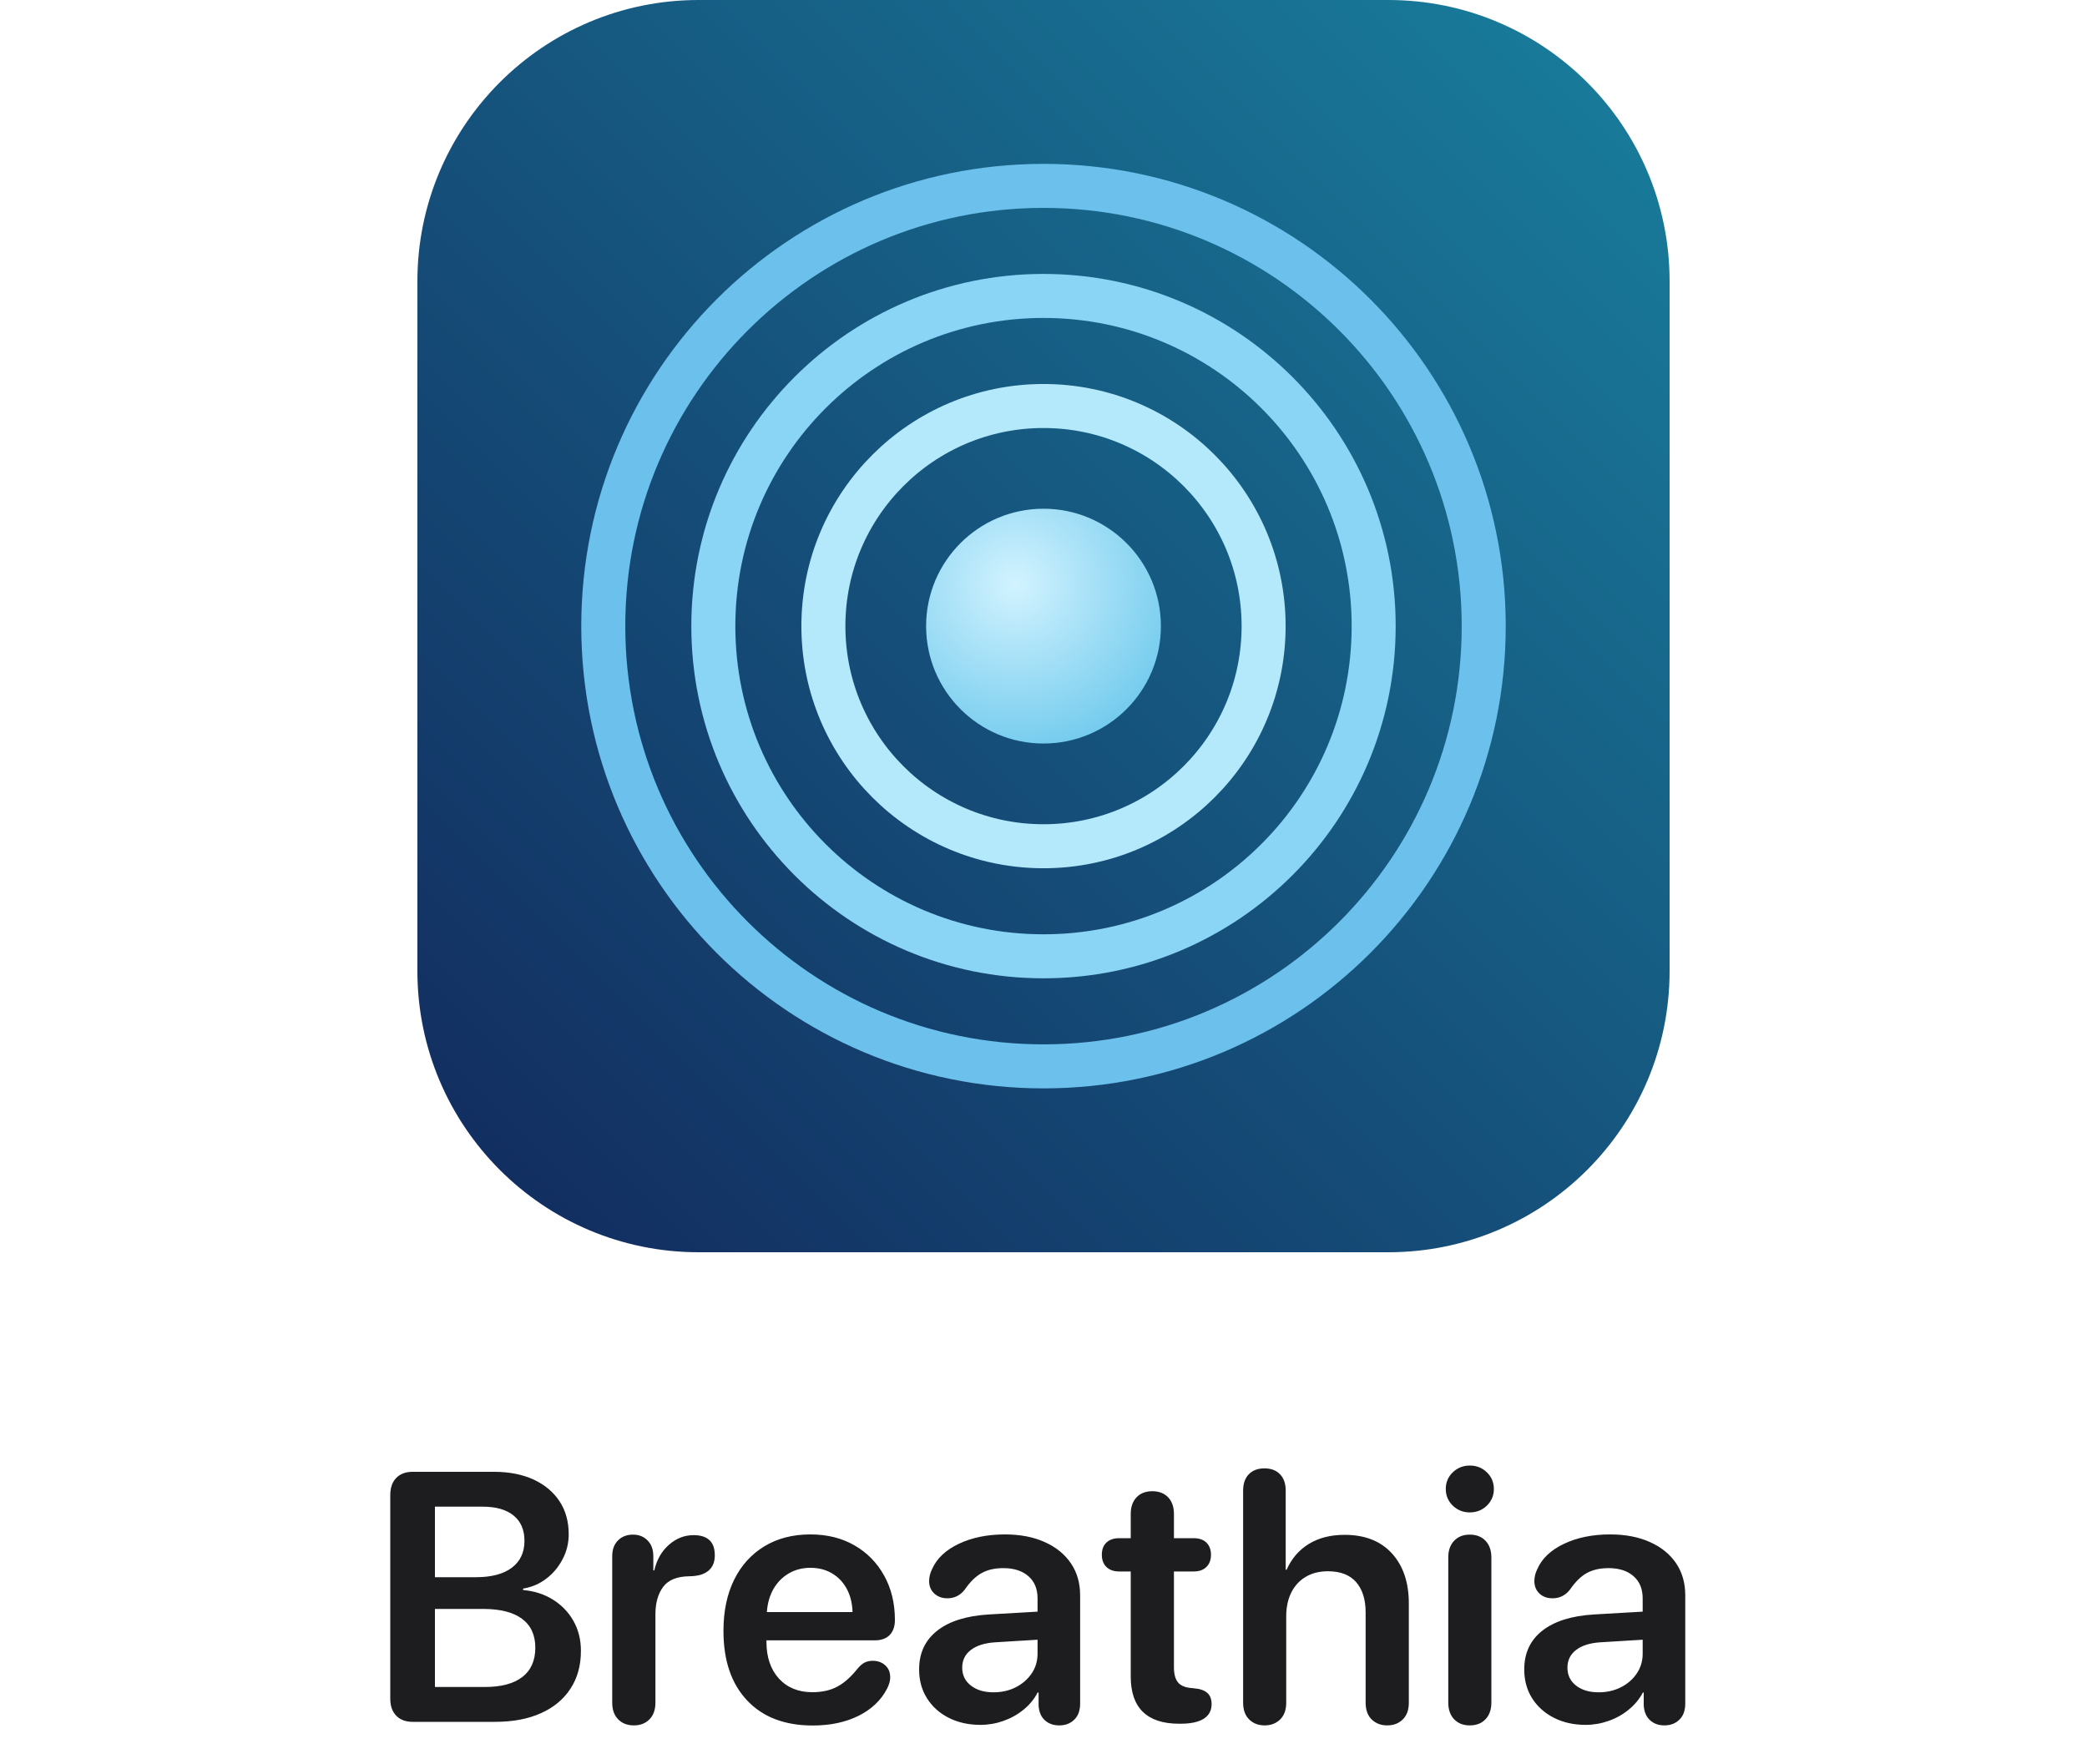
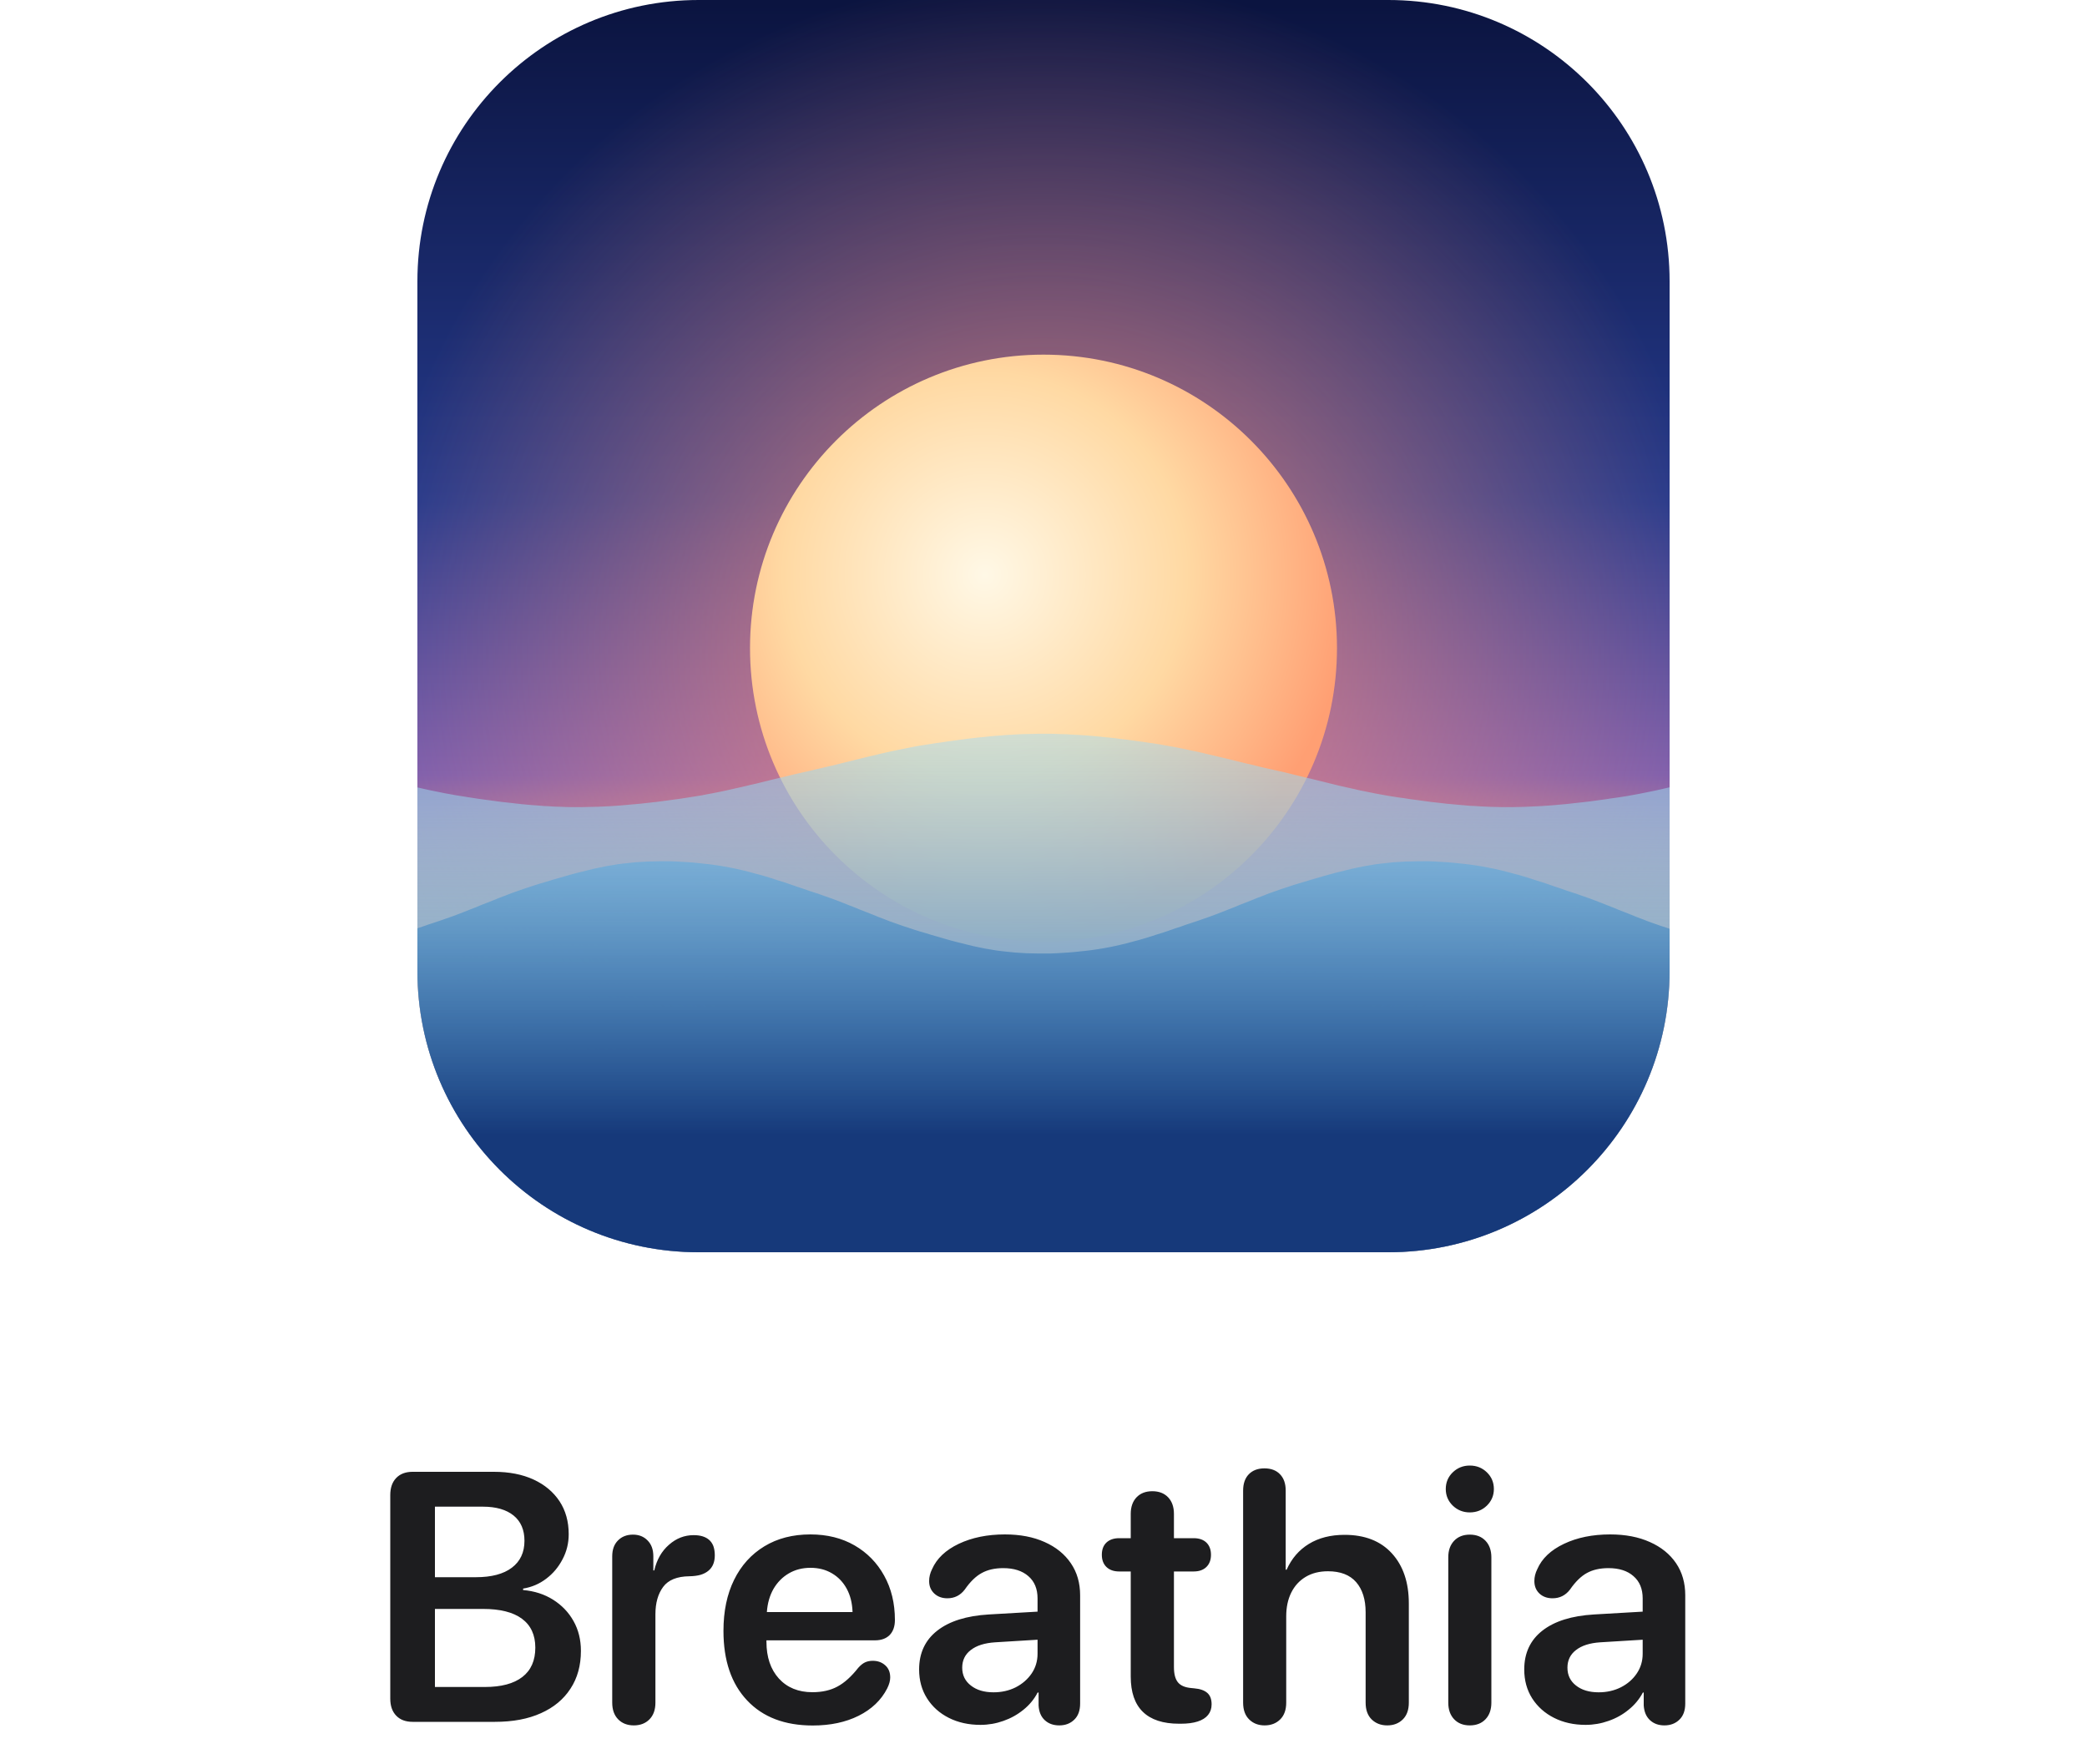
<svg xmlns="http://www.w3.org/2000/svg" width="200" height="169" viewBox="0 0 200 169">
  <defs>
-     <linearGradient id="background" x1="0" y1="1" x2="1" y2="0">
-       <stop offset="0" stop-color="#12295d" />
-       <stop offset="1" stop-color="#197f9d" />
+     <linearGradient id="bg-sky" x1="0" y1="0" x2="0" y2="1">
+       <stop offset="0" stop-color="#0b1440" />
+       <stop offset="0.4" stop-color="#253a8c" />
+       <stop offset="0.62" stop-color="#7d5fae" />
+       <stop offset="0.74" stop-color="#ff9f86" />
    </linearGradient>
-     <radialGradient id="center" cx="38%" cy="32%" r="78%">
-       <stop offset="0" stop-color="#d2f3ff" />
-       <stop offset="1" stop-color="#6cc8ec" />
+     <radialGradient id="bg-halo" cx="512.0" cy="530.0" r="552.0" gradientUnits="userSpaceOnUse">
+       <stop offset="0.35" stop-color="#ff8f7a" stop-opacity="0.55" />
+       <stop offset="1" stop-color="#ff8f7a" stop-opacity="0" />
    </radialGradient>
+     <radialGradient id="sun-sun" cx="464.0" cy="470.0" r="300.0" gradientUnits="userSpaceOnUse">
+       <stop offset="0" stop-color="#fff8e6" />
+       <stop offset="0.55" stop-color="#ffd9a3" />
+       <stop offset="1" stop-color="#ff9f73" />
+     </radialGradient>
+     <linearGradient id="far-w" x1="0" y1="600" x2="0" y2="1024" gradientUnits="userSpaceOnUse">
+       <stop offset="0" stop-color="#a6dcf2" stop-opacity="0.5" />
+       <stop offset="0.7" stop-color="#4a96cc" />
+     </linearGradient>
+     <linearGradient id="near-w" x1="0" y1="704" x2="0" y2="1024" gradientUnits="userSpaceOnUse">
+       <stop offset="0" stop-color="#63abdc" stop-opacity="0.65" />
+       <stop offset="0.7" stop-color="#16397a" />
+     </linearGradient>
  </defs>
  <g transform="translate(40 0) scale(0.1171875)">
-     <rect width="1024" height="1024" rx="230" ry="230" fill="url(#background)" />
-     <circle cx="512" cy="512" r="360" fill="none" stroke="#6cc0ec" stroke-width="36" />
-     <circle cx="512" cy="512" r="270" fill="none" stroke="#8ad4f5" stroke-width="36" />
-     <circle cx="512" cy="512" r="180" fill="none" stroke="#b4e8fb" stroke-width="36" />
-     <circle cx="512" cy="512" r="96" fill="url(#center)" />
+     <rect rx="230" ry="230" width="1024" height="1024" fill="url(#bg-sky)" />
+     <rect rx="230" ry="230" width="1024" height="1024" fill="url(#bg-halo)" />
+     <circle cx="512" cy="530" r="240" fill="url(#sun-sun)" />
+     <path d="M0 643.9 L5.3 645.1 L9.8 646.1 L14.2 647 L18.7 647.9 L23.1 648.8 L27.6 649.6 L32 650.4 L36.5 651.1 L40.9 651.8 L45.4 652.5 L49.9 653.2 L54.3 653.8 L58.8 654.4 L63.2 655 L67.7 655.6 L72.1 656.1 L76.6 656.6 L81 657.1 L85.5 657.6 L89.9 658 L94.4 658.4 L98.8 658.7 L103.3 659.1 L107.7 659.3 L112.2 659.6 L116.6 659.7 L121.1 659.9 L125.5 660 L130 660 L134.5 660 L138.9 659.9 L143.4 659.8 L147.8 659.7 L152.3 659.5 L156.7 659.3 L161.2 659 L165.6 658.7 L170.1 658.3 L174.5 657.9 L179 657.5 L183.4 657.1 L187.9 656.6 L192.3 656.1 L196.8 655.6 L201.2 655 L205.7 654.4 L210.1 653.8 L214.6 653.2 L219.1 652.5 L223.5 651.8 L228 651.1 L232.4 650.4 L236.9 649.5 L241.3 648.7 L245.8 647.8 L250.2 646.9 L254.7 645.9 L259.1 644.9 L263.6 643.9 L268 642.9 L272.5 641.8 L277 640.8 L281.4 639.7 L285.9 638.6 L290.3 637.5 L294.8 636.4 L299.2 635.4 L303.7 634.3 L308.1 633.2 L312.6 632.2 L317 631.2 L321.5 630.2 L325.9 629.1 L330.4 628.1 L334.9 627 L339.3 626 L343.8 624.9 L348.2 623.8 L352.7 622.7 L357.1 621.6 L361.6 620.5 L366 619.4 L370.5 618.3 L374.9 617.3 L379.4 616.2 L383.8 615.2 L388.3 614.2 L392.7 613.3 L397.2 612.4 L401.6 611.5 L406.1 610.6 L410.5 609.8 L415 609.1 L419.5 608.4 L423.9 607.7 L428.4 607.1 L432.8 606.4 L437.3 605.8 L441.7 605.2 L446.2 604.6 L450.6 604 L455.1 603.5 L459.5 603 L464 602.6 L468.4 602.1 L472.9 601.7 L477.3 601.4 L481.8 601 L486.2 600.8 L490.7 600.5 L495.1 600.3 L499.6 600.2 L504.1 600.1 L508.5 600 L513 600 L517.4 600 L521.9 600.1 L526.3 600.3 L530.8 600.4 L535.2 600.7 L539.7 600.9 L544.1 601.2 L548.6 601.5 L553 601.9 L557.5 602.3 L562 602.8 L566.4 603.2 L570.9 603.7 L575.3 604.3 L579.8 604.8 L584.2 605.4 L588.7 606 L593.1 606.6 L597.6 607.3 L602 607.9 L606.5 608.6 L610.9 609.4 L615.4 610.2 L619.9 611 L624.3 611.9 L628.8 612.8 L633.2 613.8 L637.7 614.7 L642.1 615.7 L646.6 616.8 L651 617.8 L655.5 618.9 L659.9 619.9 L664.4 621 L668.8 622.1 L673.3 623.2 L677.7 624.3 L682.2 625.3 L686.6 626.4 L691.1 627.5 L695.5 628.5 L700 629.5 L704.5 630.5 L708.9 631.5 L713.4 632.6 L717.8 633.7 L722.3 634.8 L726.7 635.9 L731.2 636.9 L735.6 638 L740.1 639.1 L744.5 640.2 L749 641.3 L753.4 642.4 L757.9 643.4 L762.3 644.4 L766.8 645.4 L771.2 646.4 L775.7 647.3 L780.1 648.2 L784.6 649.1 L789.1 649.9 L793.5 650.7 L798 651.4 L802.4 652.1 L806.9 652.7 L811.3 653.4 L815.8 654 L820.2 654.6 L824.7 655.2 L829.1 655.8 L833.6 656.3 L838 656.8 L842.5 657.3 L847 657.7 L851.4 658.1 L855.9 658.5 L860.3 658.9 L864.8 659.1 L869.2 659.4 L873.7 659.6 L878.1 659.8 L882.6 659.9 L887 660 L891.5 660 L895.9 660 L900.4 659.9 L904.9 659.8 L909.3 659.6 L913.8 659.4 L918.2 659.2 L922.7 658.9 L927.1 658.6 L931.6 658.2 L936 657.8 L940.5 657.4 L944.9 656.9 L949.4 656.4 L953.8 655.9 L958.3 655.4 L962.7 654.8 L967.2 654.2 L971.6 653.6 L976.1 652.9 L980.5 652.3 L985 651.6 L989.5 650.9 L993.9 650.1 L998.4 649.3 L1002.8 648.4 L1007.3 647.5 L1011.7 646.6 L1016.2 645.6 L1020.6 644.6 L1024 643.8 L1024 794 A230 230 0 0 1 794 1024 L230 1024 A230 230 0 0 1 0 794 Z" fill="url(#far-w)" />
+     <path d="M0 759.1 L4.2 757.7 L9 756 L13.9 754.4 L18.7 752.8 L23.5 751.1 L28.4 749.4 L33.2 747.6 L38.1 745.7 L42.9 743.8 L47.8 741.9 L52.6 739.9 L57.5 738 L62.3 736.1 L67.2 734.1 L72 732.3 L76.8 730.4 L81.7 728.7 L86.5 727 L91.4 725.4 L96.2 723.8 L101 722.3 L105.9 720.9 L110.7 719.4 L115.6 718 L120.4 716.6 L125.3 715.2 L130.1 713.9 L135 712.7 L139.8 711.5 L144.7 710.3 L149.5 709.3 L154.3 708.3 L159.2 707.5 L164 706.7 L168.9 706.1 L173.7 705.6 L178.5 705.1 L183.4 704.8 L188.2 704.5 L193.1 704.4 L197.9 704.3 L202.8 704.3 L207.6 704.3 L212.5 704.5 L217.3 704.8 L222.2 705.1 L227 705.5 L231.8 706 L236.7 706.5 L241.5 707.1 L246.4 707.8 L251.2 708.6 L256 709.5 L260.9 710.5 L265.7 711.6 L270.6 712.8 L275.4 714.1 L280.3 715.4 L285.1 716.8 L290 718.3 L294.8 719.9 L299.7 721.4 L304.5 723 L309.3 724.7 L314.2 726.3 L319 728 L323.9 729.6 L328.7 731.2 L333.5 732.9 L338.4 734.6 L343.2 736.4 L348.1 738.3 L352.9 740.2 L357.8 742.1 L362.6 744.1 L367.5 746 L372.3 747.9 L377.2 749.9 L382 751.7 L386.8 753.6 L391.7 755.3 L396.5 757 L401.4 758.6 L406.2 760.2 L411 761.7 L415.9 763.1 L420.7 764.6 L425.6 766 L430.4 767.4 L435.3 768.8 L440.1 770.1 L445 771.3 L449.8 772.5 L454.7 773.7 L459.5 774.7 L464.3 775.7 L469.2 776.5 L474 777.3 L478.9 777.9 L483.7 778.4 L488.5 778.9 L493.4 779.2 L498.2 779.5 L503.1 779.6 L507.9 779.7 L512.8 779.7 L517.6 779.7 L522.5 779.5 L527.3 779.2 L532.2 778.9 L537 778.5 L541.8 778 L546.7 777.5 L551.5 776.9 L556.4 776.2 L561.2 775.4 L566 774.5 L570.9 773.5 L575.7 772.4 L580.6 771.2 L585.4 769.9 L590.3 768.6 L595.1 767.2 L600 765.7 L604.8 764.1 L609.7 762.6 L614.5 761 L619.3 759.3 L624.2 757.7 L629 756 L633.9 754.4 L638.7 752.8 L643.5 751.1 L648.4 749.4 L653.2 747.6 L658.1 745.7 L662.9 743.8 L667.8 741.9 L672.6 739.9 L677.5 738 L682.3 736.1 L687.2 734.1 L692 732.3 L696.8 730.4 L701.7 728.7 L706.5 727 L711.4 725.4 L716.2 723.8 L721 722.3 L725.9 720.9 L730.7 719.4 L735.6 718 L740.4 716.6 L745.3 715.2 L750.1 713.9 L755 712.7 L759.8 711.5 L764.7 710.3 L769.5 709.3 L774.3 708.3 L779.2 707.5 L784 706.7 L788.9 706.1 L793.7 705.6 L798.5 705.1 L803.4 704.8 L808.2 704.5 L813.1 704.4 L817.9 704.3 L822.8 704.3 L827.6 704.3 L832.5 704.5 L837.3 704.8 L842.2 705.1 L847 705.5 L851.8 706 L856.7 706.5 L861.5 707.1 L866.4 707.8 L871.2 708.6 L876 709.5 L880.9 710.5 L885.7 711.6 L890.6 712.8 L895.4 714.1 L900.3 715.4 L905.1 716.8 L910 718.3 L914.8 719.9 L919.7 721.4 L924.5 723 L929.3 724.7 L934.2 726.3 L939 728 L943.9 729.6 L948.7 731.2 L953.5 732.9 L958.4 734.6 L963.2 736.4 L968.1 738.3 L972.9 740.2 L977.8 742.1 L982.6 744.1 L987.5 746 L992.3 747.9 L997.2 749.9 L1002 751.7 L1006.8 753.6 L1011.7 755.3 L1016.5 757 L1021.4 758.6 L1024 759.5 L1024 794 A230 230 0 0 1 794 1024 L230 1024 A230 230 0 0 1 0 794 Z" fill="url(#near-w)" />
  </g>
  <path transform="translate(35.29 165)" fill="#1d1d1f" d="M4.25 0.00Q3.25 0.00 2.68 -0.59Q2.11 -1.18 2.11 -2.22L2.11 -21.73Q2.11 -22.78 2.68 -23.37Q3.25 -23.96 4.25 -23.96L12.05 -23.96Q14.23 -23.96 15.84 -23.22Q17.44 -22.48 18.33 -21.14Q19.21 -19.80 19.21 -17.98Q19.21 -16.69 18.62 -15.58Q18.04 -14.46 17.06 -13.72Q16.08 -12.97 14.84 -12.77L14.84 -12.63Q16.47 -12.49 17.72 -11.70Q18.97 -10.91 19.67 -9.66Q20.38 -8.40 20.38 -6.80Q20.38 -4.70 19.38 -3.18Q18.39 -1.65 16.55 -0.83Q14.72 0.00 12.15 0.00ZM6.39 -13.86L10.31 -13.86Q12.56 -13.86 13.76 -14.77Q14.97 -15.68 14.97 -17.35Q14.97 -18.92 13.93 -19.77Q12.88 -20.62 10.98 -20.62L6.39 -20.62ZM6.39 -3.34L11.17 -3.34Q13.53 -3.34 14.77 -4.30Q16.01 -5.26 16.01 -7.11Q16.01 -8.93 14.73 -9.88Q13.46 -10.82 11.00 -10.82L6.39 -10.82ZM25.45 0.34Q24.52 0.34 23.95 -0.24Q23.38 -0.82 23.38 -1.84L23.38 -15.86Q23.38 -16.83 23.93 -17.38Q24.48 -17.94 25.37 -17.94Q26.23 -17.94 26.77 -17.38Q27.32 -16.83 27.32 -15.86L27.32 -14.51L27.41 -14.51Q27.77 -16.06 28.82 -16.97Q29.86 -17.89 31.18 -17.89Q31.67 -17.89 32.03 -17.78Q32.39 -17.67 32.64 -17.46Q32.92 -17.23 33.07 -16.85Q33.21 -16.46 33.21 -15.96Q33.21 -14.99 32.61 -14.49Q32.31 -14.23 31.85 -14.09Q31.39 -13.96 30.77 -13.95Q29.00 -13.93 28.26 -12.93Q27.52 -11.93 27.52 -10.31L27.52 -1.84Q27.52 -0.82 26.95 -0.24Q26.38 0.34 25.45 0.34ZM42.60 0.35Q38.57 0.35 36.31 -2.05Q34.04 -4.45 34.04 -8.72Q34.04 -11.54 35.06 -13.61Q36.08 -15.68 37.96 -16.82Q39.83 -17.96 42.37 -17.96Q44.78 -17.96 46.60 -16.91Q48.42 -15.86 49.44 -14.01Q50.47 -12.16 50.47 -9.76Q50.47 -8.84 49.97 -8.32Q49.46 -7.81 48.55 -7.81L38.16 -7.81Q38.16 -7.77 38.16 -7.74Q38.16 -7.71 38.16 -7.67Q38.16 -5.47 39.35 -4.15Q40.55 -2.84 42.56 -2.84Q43.96 -2.84 44.96 -3.38Q45.96 -3.91 46.96 -5.18Q47.29 -5.55 47.61 -5.70Q47.93 -5.85 48.35 -5.85Q49.06 -5.85 49.54 -5.42Q50.02 -5.00 50.02 -4.25Q50.02 -3.78 49.73 -3.20Q48.87 -1.52 46.99 -0.58Q45.12 0.35 42.60 0.35ZM38.20 -10.52L46.41 -10.52Q46.37 -11.81 45.85 -12.76Q45.33 -13.71 44.44 -14.23Q43.55 -14.76 42.38 -14.76Q41.22 -14.76 40.31 -14.23Q39.40 -13.70 38.84 -12.75Q38.29 -11.79 38.20 -10.52ZM58.67 0.29Q56.97 0.29 55.64 -0.38Q54.31 -1.05 53.55 -2.25Q52.79 -3.45 52.79 -5.02Q52.79 -7.38 54.53 -8.74Q56.27 -10.10 59.47 -10.29L64.14 -10.56L64.14 -11.83Q64.14 -13.20 63.26 -13.96Q62.38 -14.73 60.85 -14.73Q59.64 -14.73 58.79 -14.26Q57.94 -13.80 57.16 -12.67Q56.52 -11.84 55.50 -11.84Q54.73 -11.84 54.24 -12.30Q53.75 -12.76 53.75 -13.49Q53.75 -14.07 54.03 -14.63Q54.70 -16.16 56.59 -17.06Q58.49 -17.96 61.01 -17.96Q63.20 -17.96 64.82 -17.23Q66.44 -16.51 67.33 -15.20Q68.22 -13.90 68.22 -12.13L68.22 -1.75Q68.22 -0.75 67.66 -0.21Q67.10 0.34 66.22 0.34Q65.37 0.34 64.83 -0.16Q64.29 -0.66 64.24 -1.57Q64.24 -1.88 64.24 -2.19Q64.24 -2.50 64.24 -2.81L64.15 -2.81Q63.65 -1.85 62.79 -1.16Q61.93 -0.46 60.87 -0.09Q59.80 0.29 58.67 0.29ZM59.92 -2.83Q61.09 -2.83 62.05 -3.31Q63.00 -3.80 63.57 -4.63Q64.14 -5.47 64.14 -6.53L64.14 -7.87L60.06 -7.62Q58.56 -7.52 57.74 -6.88Q56.92 -6.25 56.92 -5.19Q56.92 -4.12 57.75 -3.48Q58.57 -2.83 59.92 -2.83ZM73.07 -4.34L73.07 -14.41L71.96 -14.41Q71.19 -14.41 70.74 -14.84Q70.30 -15.27 70.30 -16.01Q70.30 -16.76 70.74 -17.18Q71.19 -17.60 71.96 -17.60L73.07 -17.60L73.07 -19.93Q73.07 -20.93 73.63 -21.52Q74.19 -22.10 75.14 -22.10Q76.09 -22.10 76.65 -21.52Q77.21 -20.93 77.21 -19.93L77.21 -17.60L79.10 -17.60Q79.88 -17.60 80.32 -17.18Q80.76 -16.75 80.76 -16.01Q80.76 -15.27 80.32 -14.84Q79.88 -14.41 79.10 -14.41L77.21 -14.41L77.21 -5.25Q77.21 -4.26 77.59 -3.79Q77.97 -3.32 78.86 -3.24L79.16 -3.21Q79.99 -3.14 80.41 -2.77Q80.82 -2.41 80.82 -1.68Q80.82 -1.08 80.48 -0.66Q80.14 -0.24 79.48 -0.03Q78.82 0.18 77.87 0.18L77.70 0.18Q75.40 0.18 74.23 -0.96Q73.07 -2.09 73.07 -4.34ZM85.90 0.34Q85.00 0.34 84.42 -0.23Q83.84 -0.80 83.84 -1.84L83.84 -22.16Q83.84 -23.16 84.38 -23.72Q84.93 -24.29 85.88 -24.29Q86.84 -24.29 87.38 -23.72Q87.92 -23.16 87.92 -22.16L87.92 -14.58L88.01 -14.58Q88.72 -16.18 90.14 -17.05Q91.56 -17.92 93.56 -17.92Q96.48 -17.92 98.10 -16.14Q99.72 -14.36 99.72 -11.34L99.72 -1.84Q99.72 -0.80 99.14 -0.23Q98.56 0.34 97.65 0.34Q96.75 0.34 96.16 -0.23Q95.58 -0.80 95.58 -1.84L95.58 -10.50Q95.58 -12.34 94.67 -13.39Q93.76 -14.43 91.97 -14.43Q90.73 -14.43 89.83 -13.89Q88.93 -13.35 88.45 -12.38Q87.97 -11.41 87.97 -10.12L87.97 -1.84Q87.97 -0.80 87.39 -0.23Q86.81 0.34 85.90 0.34ZM105.56 -20.07Q104.61 -20.07 103.93 -20.72Q103.26 -21.38 103.26 -22.31Q103.26 -23.26 103.93 -23.91Q104.61 -24.56 105.56 -24.56Q106.53 -24.56 107.20 -23.91Q107.87 -23.26 107.87 -22.31Q107.87 -21.38 107.20 -20.72Q106.53 -20.07 105.56 -20.07ZM105.56 0.34Q104.62 0.34 104.06 -0.25Q103.50 -0.84 103.50 -1.84L103.50 -15.77Q103.50 -16.76 104.06 -17.35Q104.62 -17.94 105.56 -17.94Q106.51 -17.94 107.07 -17.35Q107.63 -16.76 107.63 -15.76L107.63 -1.84Q107.63 -0.84 107.07 -0.25Q106.51 0.34 105.56 0.34ZM116.66 0.29Q114.97 0.29 113.64 -0.38Q112.31 -1.05 111.54 -2.25Q110.78 -3.45 110.78 -5.02Q110.78 -7.38 112.52 -8.74Q114.26 -10.10 117.47 -10.29L122.13 -10.56L122.13 -11.83Q122.13 -13.20 121.25 -13.96Q120.38 -14.73 118.85 -14.73Q117.63 -14.73 116.78 -14.26Q115.94 -13.80 115.16 -12.67Q114.52 -11.84 113.49 -11.84Q112.72 -11.84 112.23 -12.30Q111.75 -12.76 111.75 -13.49Q111.75 -14.07 112.03 -14.63Q112.69 -16.16 114.59 -17.06Q116.48 -17.96 119.01 -17.96Q121.20 -17.96 122.82 -17.23Q124.44 -16.51 125.33 -15.20Q126.21 -13.90 126.21 -12.13L126.21 -1.75Q126.21 -0.75 125.65 -0.21Q125.09 0.34 124.21 0.34Q123.37 0.34 122.83 -0.16Q122.29 -0.66 122.23 -1.57Q122.23 -1.88 122.23 -2.19Q122.23 -2.50 122.23 -2.81L122.15 -2.81Q121.64 -1.85 120.78 -1.16Q119.93 -0.46 118.86 -0.09Q117.79 0.29 116.66 0.29ZM117.91 -2.83Q119.08 -2.83 120.04 -3.31Q121.00 -3.80 121.56 -4.63Q122.13 -5.47 122.13 -6.53L122.13 -7.87L118.05 -7.62Q116.56 -7.52 115.74 -6.88Q114.92 -6.25 114.92 -5.19Q114.92 -4.12 115.74 -3.48Q116.56 -2.83 117.91 -2.83Z" />
</svg>
